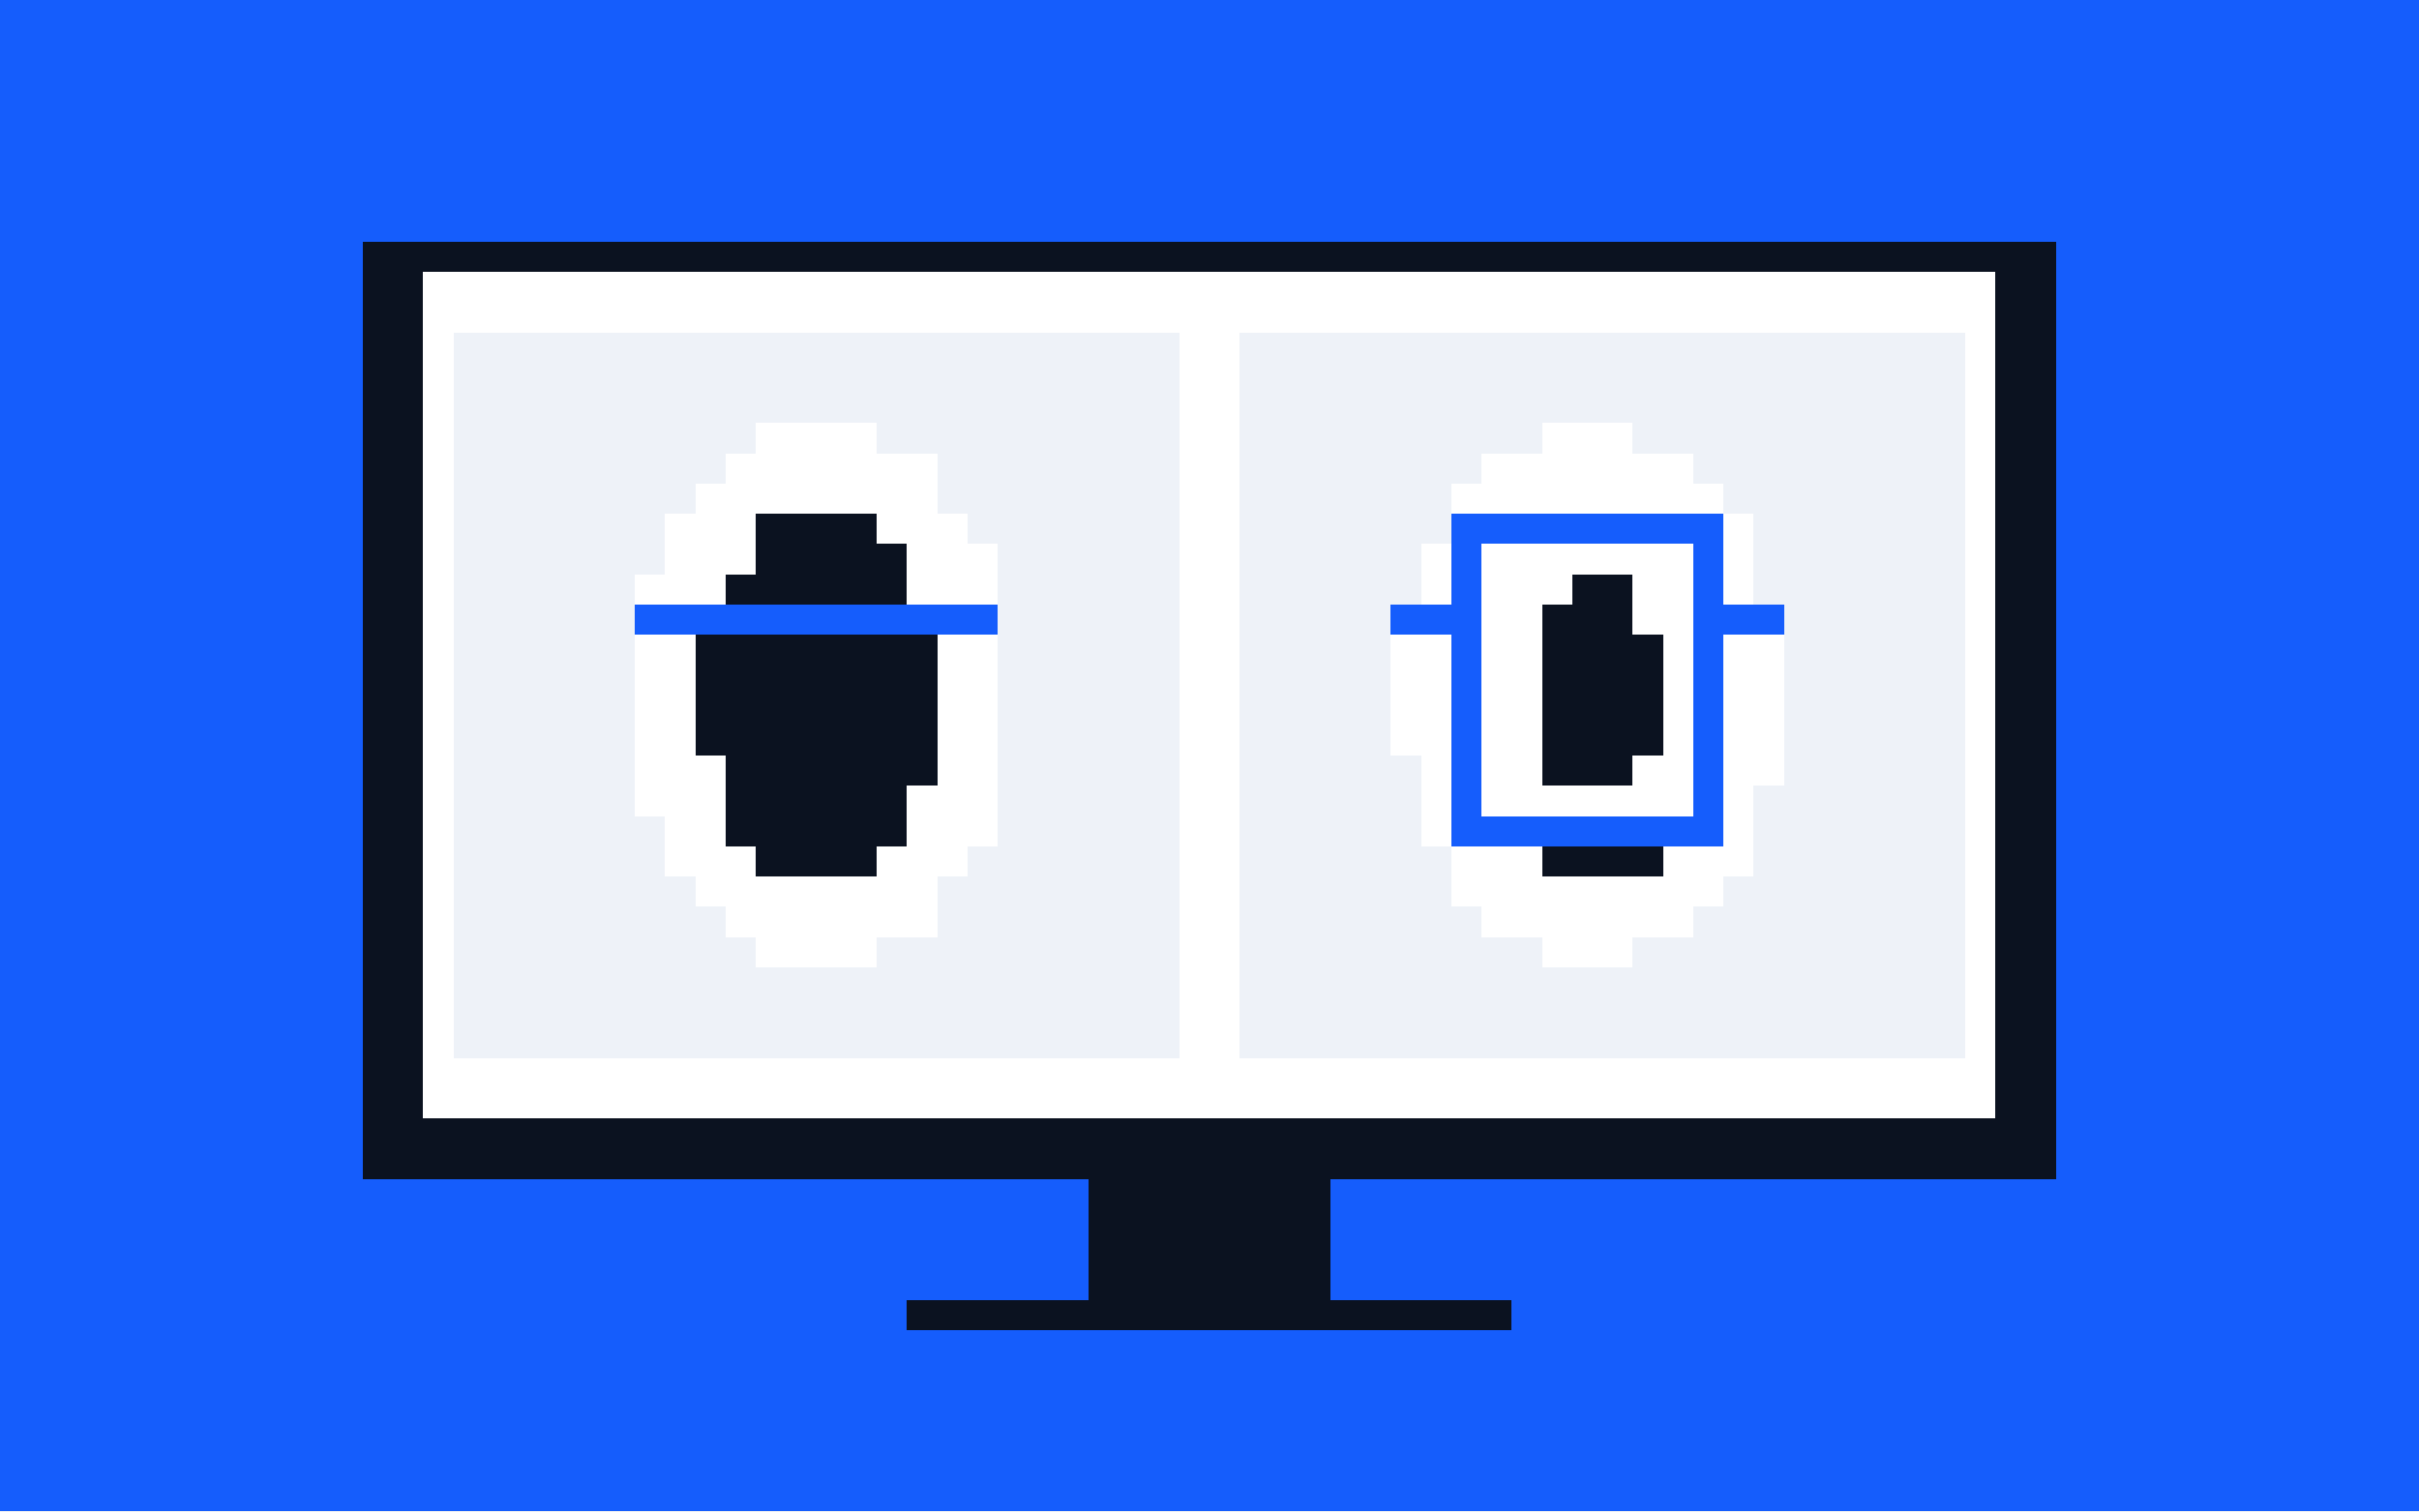
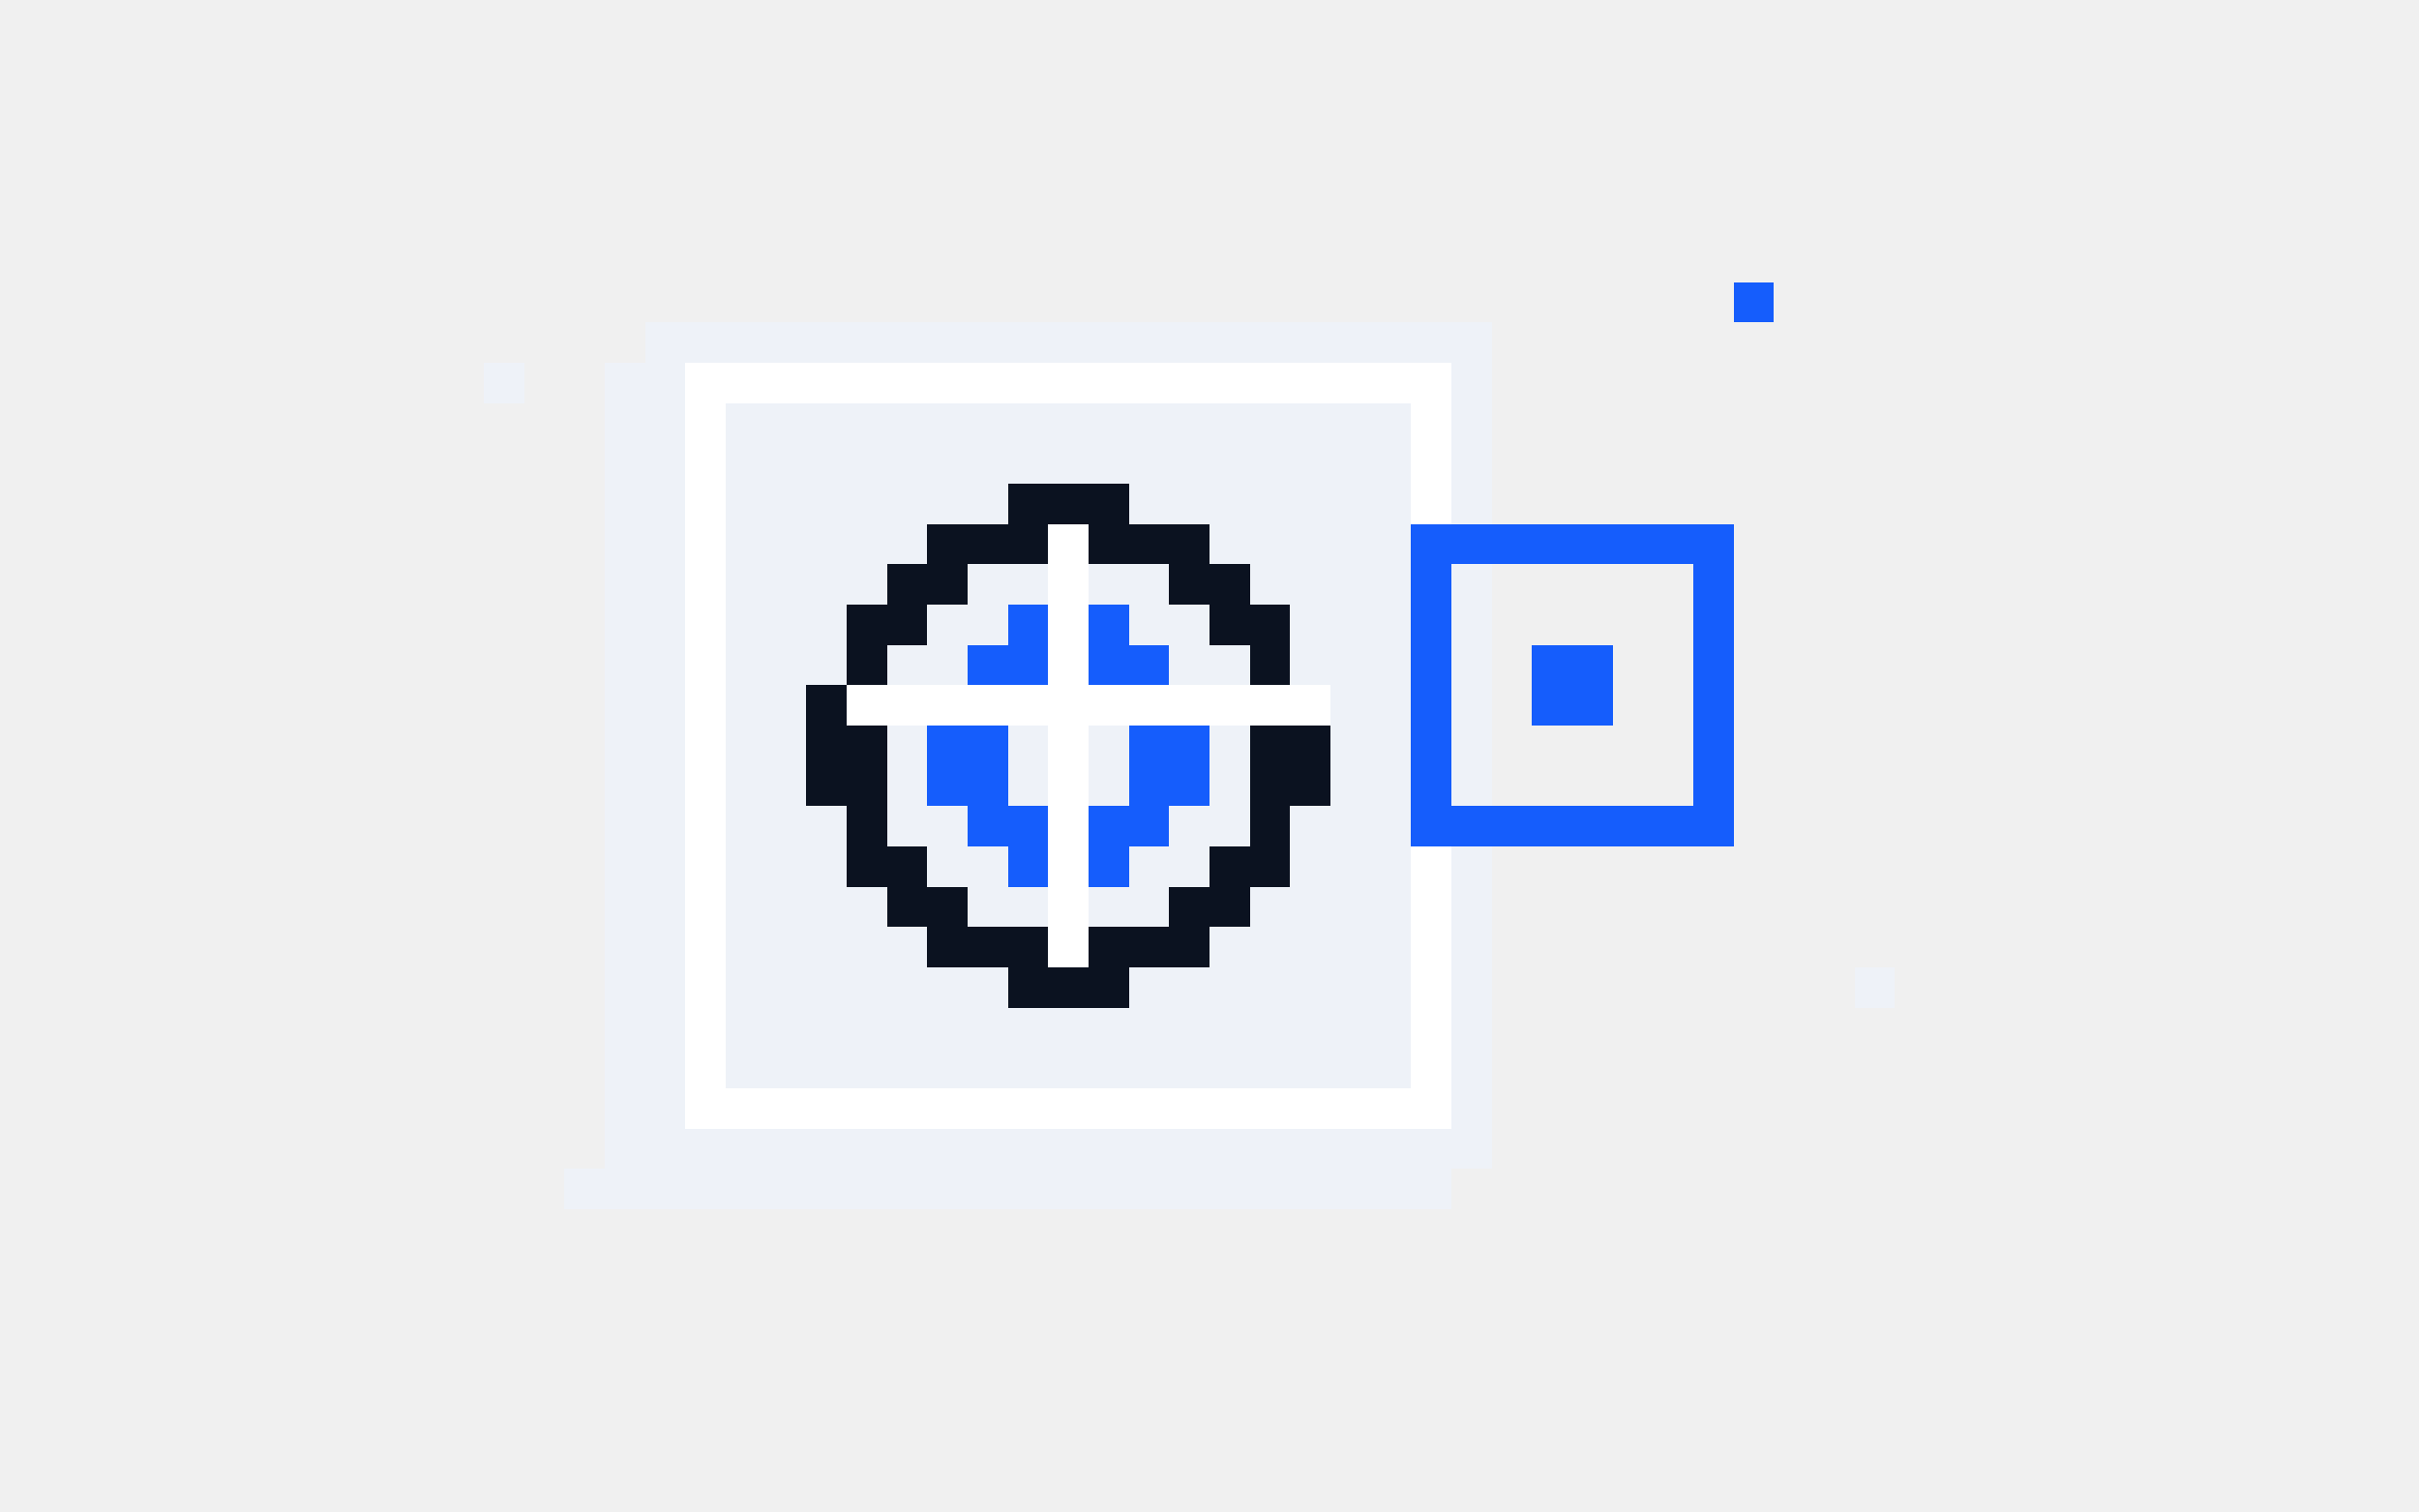
<svg xmlns="http://www.w3.org/2000/svg" viewBox="0 0 960 600" fill="none" shape-rendering="crispEdges">
-   <rect x="0" y="0" width="960" height="12" fill="#155DFC" />
-   <rect x="0" y="12" width="960" height="12" fill="#155DFC" />
-   <rect x="0" y="24" width="960" height="12" fill="#155DFC" />
-   <rect x="0" y="36" width="960" height="12" fill="#155DFC" />
-   <rect x="0" y="48" width="960" height="12" fill="#155DFC" />
-   <rect x="0" y="60" width="960" height="12" fill="#155DFC" />
-   <rect x="0" y="72" width="960" height="12" fill="#155DFC" />
-   <rect x="0" y="84" width="960" height="12" fill="#155DFC" />
-   <rect x="0" y="96" width="144" height="12" fill="#155DFC" />
-   <rect x="144" y="96" width="672" height="12" fill="#0B1220" />
-   <rect x="816" y="96" width="144" height="12" fill="#155DFC" />
-   <rect x="0" y="108" width="144" height="12" fill="#155DFC" />
-   <rect x="144" y="108" width="24" height="12" fill="#0B1220" />
-   <rect x="168" y="108" width="624" height="12" fill="#FFFFFF" />
-   <rect x="792" y="108" width="24" height="12" fill="#0B1220" />
-   <rect x="816" y="108" width="144" height="12" fill="#155DFC" />
-   <rect x="0" y="120" width="144" height="12" fill="#155DFC" />
-   <rect x="144" y="120" width="24" height="12" fill="#0B1220" />
-   <rect x="168" y="120" width="624" height="12" fill="#FFFFFF" />
-   <rect x="792" y="120" width="24" height="12" fill="#0B1220" />
-   <rect x="816" y="120" width="144" height="12" fill="#155DFC" />
-   <rect x="0" y="132" width="144" height="12" fill="#155DFC" />
-   <rect x="144" y="132" width="24" height="12" fill="#0B1220" />
-   <rect x="168" y="132" width="12" height="12" fill="#FFFFFF" />
-   <rect x="180" y="132" width="288" height="12" fill="#EEF2F8" />
-   <rect x="468" y="132" width="24" height="12" fill="#FFFFFF" />
-   <rect x="492" y="132" width="288" height="12" fill="#EEF2F8" />
-   <rect x="780" y="132" width="12" height="12" fill="#FFFFFF" />
-   <rect x="792" y="132" width="24" height="12" fill="#0B1220" />
-   <rect x="816" y="132" width="144" height="12" fill="#155DFC" />
-   <rect x="0" y="144" width="144" height="12" fill="#155DFC" />
-   <rect x="144" y="144" width="24" height="12" fill="#0B1220" />
-   <rect x="168" y="144" width="12" height="12" fill="#FFFFFF" />
-   <rect x="180" y="144" width="288" height="12" fill="#EEF2F8" />
-   <rect x="468" y="144" width="24" height="12" fill="#FFFFFF" />
-   <rect x="492" y="144" width="288" height="12" fill="#EEF2F8" />
-   <rect x="780" y="144" width="12" height="12" fill="#FFFFFF" />
-   <rect x="792" y="144" width="24" height="12" fill="#0B1220" />
-   <rect x="816" y="144" width="144" height="12" fill="#155DFC" />
-   <rect x="0" y="156" width="144" height="12" fill="#155DFC" />
-   <rect x="144" y="156" width="24" height="12" fill="#0B1220" />
-   <rect x="168" y="156" width="12" height="12" fill="#FFFFFF" />
-   <rect x="180" y="156" width="288" height="12" fill="#EEF2F8" />
-   <rect x="468" y="156" width="24" height="12" fill="#FFFFFF" />
-   <rect x="492" y="156" width="288" height="12" fill="#EEF2F8" />
-   <rect x="780" y="156" width="12" height="12" fill="#FFFFFF" />
-   <rect x="792" y="156" width="24" height="12" fill="#0B1220" />
-   <rect x="816" y="156" width="144" height="12" fill="#155DFC" />
-   <rect x="0" y="168" width="144" height="12" fill="#155DFC" />
-   <rect x="144" y="168" width="24" height="12" fill="#0B1220" />
-   <rect x="168" y="168" width="12" height="12" fill="#FFFFFF" />
-   <rect x="180" y="168" width="120" height="12" fill="#EEF2F8" />
-   <rect x="300" y="168" width="48" height="12" fill="#FFFFFF" />
-   <rect x="348" y="168" width="120" height="12" fill="#EEF2F8" />
-   <rect x="468" y="168" width="24" height="12" fill="#FFFFFF" />
-   <rect x="492" y="168" width="120" height="12" fill="#EEF2F8" />
-   <rect x="612" y="168" width="36" height="12" fill="#FFFFFF" />
-   <rect x="648" y="168" width="132" height="12" fill="#EEF2F8" />
-   <rect x="780" y="168" width="12" height="12" fill="#FFFFFF" />
-   <rect x="792" y="168" width="24" height="12" fill="#0B1220" />
-   <rect x="816" y="168" width="144" height="12" fill="#155DFC" />
-   <rect x="0" y="180" width="144" height="12" fill="#155DFC" />
-   <rect x="144" y="180" width="24" height="12" fill="#0B1220" />
-   <rect x="168" y="180" width="12" height="12" fill="#FFFFFF" />
-   <rect x="180" y="180" width="108" height="12" fill="#EEF2F8" />
-   <rect x="288" y="180" width="84" height="12" fill="#FFFFFF" />
-   <rect x="372" y="180" width="96" height="12" fill="#EEF2F8" />
-   <rect x="468" y="180" width="24" height="12" fill="#FFFFFF" />
-   <rect x="492" y="180" width="96" height="12" fill="#EEF2F8" />
-   <rect x="588" y="180" width="84" height="12" fill="#FFFFFF" />
-   <rect x="672" y="180" width="108" height="12" fill="#EEF2F8" />
-   <rect x="780" y="180" width="12" height="12" fill="#FFFFFF" />
-   <rect x="792" y="180" width="24" height="12" fill="#0B1220" />
-   <rect x="816" y="180" width="144" height="12" fill="#155DFC" />
-   <rect x="0" y="192" width="144" height="12" fill="#155DFC" />
-   <rect x="144" y="192" width="24" height="12" fill="#0B1220" />
-   <rect x="168" y="192" width="12" height="12" fill="#FFFFFF" />
-   <rect x="180" y="192" width="96" height="12" fill="#EEF2F8" />
-   <rect x="276" y="192" width="96" height="12" fill="#FFFFFF" />
-   <rect x="372" y="192" width="96" height="12" fill="#EEF2F8" />
-   <rect x="468" y="192" width="24" height="12" fill="#FFFFFF" />
-   <rect x="492" y="192" width="84" height="12" fill="#EEF2F8" />
-   <rect x="576" y="192" width="108" height="12" fill="#FFFFFF" />
-   <rect x="684" y="192" width="96" height="12" fill="#EEF2F8" />
-   <rect x="780" y="192" width="12" height="12" fill="#FFFFFF" />
-   <rect x="792" y="192" width="24" height="12" fill="#0B1220" />
-   <rect x="816" y="192" width="144" height="12" fill="#155DFC" />
-   <rect x="0" y="204" width="144" height="12" fill="#155DFC" />
-   <rect x="144" y="204" width="24" height="12" fill="#0B1220" />
-   <rect x="168" y="204" width="12" height="12" fill="#FFFFFF" />
-   <rect x="180" y="204" width="84" height="12" fill="#EEF2F8" />
-   <rect x="264" y="204" width="36" height="12" fill="#FFFFFF" />
-   <rect x="300" y="204" width="48" height="12" fill="#0B1220" />
-   <rect x="348" y="204" width="36" height="12" fill="#FFFFFF" />
-   <rect x="384" y="204" width="84" height="12" fill="#EEF2F8" />
-   <rect x="468" y="204" width="24" height="12" fill="#FFFFFF" />
-   <rect x="492" y="204" width="84" height="12" fill="#EEF2F8" />
-   <rect x="576" y="204" width="108" height="12" fill="#155DFC" />
-   <rect x="684" y="204" width="12" height="12" fill="#FFFFFF" />
-   <rect x="696" y="204" width="84" height="12" fill="#EEF2F8" />
-   <rect x="780" y="204" width="12" height="12" fill="#FFFFFF" />
-   <rect x="792" y="204" width="24" height="12" fill="#0B1220" />
-   <rect x="816" y="204" width="144" height="12" fill="#155DFC" />
-   <rect x="0" y="216" width="144" height="12" fill="#155DFC" />
-   <rect x="144" y="216" width="24" height="12" fill="#0B1220" />
-   <rect x="168" y="216" width="12" height="12" fill="#FFFFFF" />
-   <rect x="180" y="216" width="84" height="12" fill="#EEF2F8" />
-   <rect x="264" y="216" width="36" height="12" fill="#FFFFFF" />
-   <rect x="300" y="216" width="60" height="12" fill="#0B1220" />
-   <rect x="360" y="216" width="36" height="12" fill="#FFFFFF" />
-   <rect x="396" y="216" width="72" height="12" fill="#EEF2F8" />
-   <rect x="468" y="216" width="24" height="12" fill="#FFFFFF" />
-   <rect x="492" y="216" width="72" height="12" fill="#EEF2F8" />
-   <rect x="564" y="216" width="12" height="12" fill="#FFFFFF" />
-   <rect x="576" y="216" width="12" height="12" fill="#155DFC" />
-   <rect x="588" y="216" width="84" height="12" fill="#FFFFFF" />
-   <rect x="672" y="216" width="12" height="12" fill="#155DFC" />
-   <rect x="684" y="216" width="12" height="12" fill="#FFFFFF" />
-   <rect x="696" y="216" width="84" height="12" fill="#EEF2F8" />
-   <rect x="780" y="216" width="12" height="12" fill="#FFFFFF" />
-   <rect x="792" y="216" width="24" height="12" fill="#0B1220" />
-   <rect x="816" y="216" width="144" height="12" fill="#155DFC" />
-   <rect x="0" y="228" width="144" height="12" fill="#155DFC" />
-   <rect x="144" y="228" width="24" height="12" fill="#0B1220" />
-   <rect x="168" y="228" width="12" height="12" fill="#FFFFFF" />
-   <rect x="180" y="228" width="72" height="12" fill="#EEF2F8" />
-   <rect x="252" y="228" width="36" height="12" fill="#FFFFFF" />
-   <rect x="288" y="228" width="72" height="12" fill="#0B1220" />
-   <rect x="360" y="228" width="36" height="12" fill="#FFFFFF" />
-   <rect x="396" y="228" width="72" height="12" fill="#EEF2F8" />
-   <rect x="468" y="228" width="24" height="12" fill="#FFFFFF" />
-   <rect x="492" y="228" width="72" height="12" fill="#EEF2F8" />
-   <rect x="564" y="228" width="12" height="12" fill="#FFFFFF" />
-   <rect x="576" y="228" width="12" height="12" fill="#155DFC" />
-   <rect x="588" y="228" width="36" height="12" fill="#FFFFFF" />
-   <rect x="624" y="228" width="24" height="12" fill="#0B1220" />
-   <rect x="648" y="228" width="24" height="12" fill="#FFFFFF" />
-   <rect x="672" y="228" width="12" height="12" fill="#155DFC" />
-   <rect x="684" y="228" width="12" height="12" fill="#FFFFFF" />
-   <rect x="696" y="228" width="84" height="12" fill="#EEF2F8" />
-   <rect x="780" y="228" width="12" height="12" fill="#FFFFFF" />
-   <rect x="792" y="228" width="24" height="12" fill="#0B1220" />
-   <rect x="816" y="228" width="144" height="12" fill="#155DFC" />
-   <rect x="0" y="240" width="144" height="12" fill="#155DFC" />
-   <rect x="144" y="240" width="24" height="12" fill="#0B1220" />
-   <rect x="168" y="240" width="12" height="12" fill="#FFFFFF" />
-   <rect x="180" y="240" width="72" height="12" fill="#EEF2F8" />
-   <rect x="252" y="240" width="144" height="12" fill="#155DFC" />
-   <rect x="396" y="240" width="72" height="12" fill="#EEF2F8" />
-   <rect x="468" y="240" width="24" height="12" fill="#FFFFFF" />
-   <rect x="492" y="240" width="60" height="12" fill="#EEF2F8" />
-   <rect x="552" y="240" width="36" height="12" fill="#155DFC" />
-   <rect x="588" y="240" width="24" height="12" fill="#FFFFFF" />
-   <rect x="612" y="240" width="36" height="12" fill="#0B1220" />
-   <rect x="648" y="240" width="24" height="12" fill="#FFFFFF" />
-   <rect x="672" y="240" width="36" height="12" fill="#155DFC" />
-   <rect x="708" y="240" width="72" height="12" fill="#EEF2F8" />
-   <rect x="780" y="240" width="12" height="12" fill="#FFFFFF" />
-   <rect x="792" y="240" width="24" height="12" fill="#0B1220" />
-   <rect x="816" y="240" width="144" height="12" fill="#155DFC" />
-   <rect x="0" y="252" width="144" height="12" fill="#155DFC" />
-   <rect x="144" y="252" width="24" height="12" fill="#0B1220" />
-   <rect x="168" y="252" width="12" height="12" fill="#FFFFFF" />
-   <rect x="180" y="252" width="72" height="12" fill="#EEF2F8" />
-   <rect x="252" y="252" width="24" height="12" fill="#FFFFFF" />
-   <rect x="276" y="252" width="96" height="12" fill="#0B1220" />
-   <rect x="372" y="252" width="24" height="12" fill="#FFFFFF" />
-   <rect x="396" y="252" width="72" height="12" fill="#EEF2F8" />
-   <rect x="468" y="252" width="24" height="12" fill="#FFFFFF" />
-   <rect x="492" y="252" width="60" height="12" fill="#EEF2F8" />
-   <rect x="552" y="252" width="24" height="12" fill="#FFFFFF" />
-   <rect x="576" y="252" width="12" height="12" fill="#155DFC" />
-   <rect x="588" y="252" width="24" height="12" fill="#FFFFFF" />
-   <rect x="612" y="252" width="48" height="12" fill="#0B1220" />
-   <rect x="660" y="252" width="12" height="12" fill="#FFFFFF" />
-   <rect x="672" y="252" width="12" height="12" fill="#155DFC" />
-   <rect x="684" y="252" width="24" height="12" fill="#FFFFFF" />
-   <rect x="708" y="252" width="72" height="12" fill="#EEF2F8" />
-   <rect x="780" y="252" width="12" height="12" fill="#FFFFFF" />
-   <rect x="792" y="252" width="24" height="12" fill="#0B1220" />
-   <rect x="816" y="252" width="144" height="12" fill="#155DFC" />
-   <rect x="0" y="264" width="144" height="12" fill="#155DFC" />
-   <rect x="144" y="264" width="24" height="12" fill="#0B1220" />
-   <rect x="168" y="264" width="12" height="12" fill="#FFFFFF" />
-   <rect x="180" y="264" width="72" height="12" fill="#EEF2F8" />
-   <rect x="252" y="264" width="24" height="12" fill="#FFFFFF" />
-   <rect x="276" y="264" width="96" height="12" fill="#0B1220" />
-   <rect x="372" y="264" width="24" height="12" fill="#FFFFFF" />
-   <rect x="396" y="264" width="72" height="12" fill="#EEF2F8" />
-   <rect x="468" y="264" width="24" height="12" fill="#FFFFFF" />
-   <rect x="492" y="264" width="60" height="12" fill="#EEF2F8" />
-   <rect x="552" y="264" width="24" height="12" fill="#FFFFFF" />
-   <rect x="576" y="264" width="12" height="12" fill="#155DFC" />
-   <rect x="588" y="264" width="24" height="12" fill="#FFFFFF" />
-   <rect x="612" y="264" width="48" height="12" fill="#0B1220" />
-   <rect x="660" y="264" width="12" height="12" fill="#FFFFFF" />
-   <rect x="672" y="264" width="12" height="12" fill="#155DFC" />
-   <rect x="684" y="264" width="24" height="12" fill="#FFFFFF" />
-   <rect x="708" y="264" width="72" height="12" fill="#EEF2F8" />
-   <rect x="780" y="264" width="12" height="12" fill="#FFFFFF" />
-   <rect x="792" y="264" width="24" height="12" fill="#0B1220" />
-   <rect x="816" y="264" width="144" height="12" fill="#155DFC" />
-   <rect x="0" y="276" width="144" height="12" fill="#155DFC" />
-   <rect x="144" y="276" width="24" height="12" fill="#0B1220" />
-   <rect x="168" y="276" width="12" height="12" fill="#FFFFFF" />
-   <rect x="180" y="276" width="72" height="12" fill="#EEF2F8" />
-   <rect x="252" y="276" width="24" height="12" fill="#FFFFFF" />
-   <rect x="276" y="276" width="96" height="12" fill="#0B1220" />
-   <rect x="372" y="276" width="24" height="12" fill="#FFFFFF" />
-   <rect x="396" y="276" width="72" height="12" fill="#EEF2F8" />
-   <rect x="468" y="276" width="24" height="12" fill="#FFFFFF" />
-   <rect x="492" y="276" width="60" height="12" fill="#EEF2F8" />
-   <rect x="552" y="276" width="24" height="12" fill="#FFFFFF" />
-   <rect x="576" y="276" width="12" height="12" fill="#155DFC" />
-   <rect x="588" y="276" width="24" height="12" fill="#FFFFFF" />
-   <rect x="612" y="276" width="48" height="12" fill="#0B1220" />
-   <rect x="660" y="276" width="12" height="12" fill="#FFFFFF" />
-   <rect x="672" y="276" width="12" height="12" fill="#155DFC" />
-   <rect x="684" y="276" width="24" height="12" fill="#FFFFFF" />
-   <rect x="708" y="276" width="72" height="12" fill="#EEF2F8" />
-   <rect x="780" y="276" width="12" height="12" fill="#FFFFFF" />
-   <rect x="792" y="276" width="24" height="12" fill="#0B1220" />
-   <rect x="816" y="276" width="144" height="12" fill="#155DFC" />
-   <rect x="0" y="288" width="144" height="12" fill="#155DFC" />
-   <rect x="144" y="288" width="24" height="12" fill="#0B1220" />
-   <rect x="168" y="288" width="12" height="12" fill="#FFFFFF" />
-   <rect x="180" y="288" width="72" height="12" fill="#EEF2F8" />
-   <rect x="252" y="288" width="24" height="12" fill="#FFFFFF" />
-   <rect x="276" y="288" width="96" height="12" fill="#0B1220" />
-   <rect x="372" y="288" width="24" height="12" fill="#FFFFFF" />
-   <rect x="396" y="288" width="72" height="12" fill="#EEF2F8" />
-   <rect x="468" y="288" width="24" height="12" fill="#FFFFFF" />
-   <rect x="492" y="288" width="60" height="12" fill="#EEF2F8" />
-   <rect x="552" y="288" width="24" height="12" fill="#FFFFFF" />
-   <rect x="576" y="288" width="12" height="12" fill="#155DFC" />
-   <rect x="588" y="288" width="24" height="12" fill="#FFFFFF" />
-   <rect x="612" y="288" width="48" height="12" fill="#0B1220" />
-   <rect x="660" y="288" width="12" height="12" fill="#FFFFFF" />
-   <rect x="672" y="288" width="12" height="12" fill="#155DFC" />
-   <rect x="684" y="288" width="24" height="12" fill="#FFFFFF" />
-   <rect x="708" y="288" width="72" height="12" fill="#EEF2F8" />
-   <rect x="780" y="288" width="12" height="12" fill="#FFFFFF" />
-   <rect x="792" y="288" width="24" height="12" fill="#0B1220" />
-   <rect x="816" y="288" width="144" height="12" fill="#155DFC" />
-   <rect x="0" y="300" width="144" height="12" fill="#155DFC" />
-   <rect x="144" y="300" width="24" height="12" fill="#0B1220" />
-   <rect x="168" y="300" width="12" height="12" fill="#FFFFFF" />
-   <rect x="180" y="300" width="72" height="12" fill="#EEF2F8" />
-   <rect x="252" y="300" width="36" height="12" fill="#FFFFFF" />
-   <rect x="288" y="300" width="84" height="12" fill="#0B1220" />
-   <rect x="372" y="300" width="24" height="12" fill="#FFFFFF" />
-   <rect x="396" y="300" width="72" height="12" fill="#EEF2F8" />
-   <rect x="468" y="300" width="24" height="12" fill="#FFFFFF" />
-   <rect x="492" y="300" width="72" height="12" fill="#EEF2F8" />
-   <rect x="564" y="300" width="12" height="12" fill="#FFFFFF" />
-   <rect x="576" y="300" width="12" height="12" fill="#155DFC" />
-   <rect x="588" y="300" width="24" height="12" fill="#FFFFFF" />
-   <rect x="612" y="300" width="36" height="12" fill="#0B1220" />
-   <rect x="648" y="300" width="24" height="12" fill="#FFFFFF" />
-   <rect x="672" y="300" width="12" height="12" fill="#155DFC" />
-   <rect x="684" y="300" width="24" height="12" fill="#FFFFFF" />
-   <rect x="708" y="300" width="72" height="12" fill="#EEF2F8" />
-   <rect x="780" y="300" width="12" height="12" fill="#FFFFFF" />
-   <rect x="792" y="300" width="24" height="12" fill="#0B1220" />
-   <rect x="816" y="300" width="144" height="12" fill="#155DFC" />
-   <rect x="0" y="312" width="144" height="12" fill="#155DFC" />
-   <rect x="144" y="312" width="24" height="12" fill="#0B1220" />
-   <rect x="168" y="312" width="12" height="12" fill="#FFFFFF" />
-   <rect x="180" y="312" width="72" height="12" fill="#EEF2F8" />
-   <rect x="252" y="312" width="36" height="12" fill="#FFFFFF" />
-   <rect x="288" y="312" width="72" height="12" fill="#0B1220" />
-   <rect x="360" y="312" width="36" height="12" fill="#FFFFFF" />
-   <rect x="396" y="312" width="72" height="12" fill="#EEF2F8" />
-   <rect x="468" y="312" width="24" height="12" fill="#FFFFFF" />
-   <rect x="492" y="312" width="72" height="12" fill="#EEF2F8" />
-   <rect x="564" y="312" width="12" height="12" fill="#FFFFFF" />
-   <rect x="576" y="312" width="12" height="12" fill="#155DFC" />
-   <rect x="588" y="312" width="84" height="12" fill="#FFFFFF" />
-   <rect x="672" y="312" width="12" height="12" fill="#155DFC" />
-   <rect x="684" y="312" width="12" height="12" fill="#FFFFFF" />
-   <rect x="696" y="312" width="84" height="12" fill="#EEF2F8" />
-   <rect x="780" y="312" width="12" height="12" fill="#FFFFFF" />
-   <rect x="792" y="312" width="24" height="12" fill="#0B1220" />
-   <rect x="816" y="312" width="144" height="12" fill="#155DFC" />
-   <rect x="0" y="324" width="144" height="12" fill="#155DFC" />
-   <rect x="144" y="324" width="24" height="12" fill="#0B1220" />
-   <rect x="168" y="324" width="12" height="12" fill="#FFFFFF" />
-   <rect x="180" y="324" width="84" height="12" fill="#EEF2F8" />
-   <rect x="264" y="324" width="24" height="12" fill="#FFFFFF" />
-   <rect x="288" y="324" width="72" height="12" fill="#0B1220" />
-   <rect x="360" y="324" width="36" height="12" fill="#FFFFFF" />
-   <rect x="396" y="324" width="72" height="12" fill="#EEF2F8" />
-   <rect x="468" y="324" width="24" height="12" fill="#FFFFFF" />
-   <rect x="492" y="324" width="72" height="12" fill="#EEF2F8" />
-   <rect x="564" y="324" width="12" height="12" fill="#FFFFFF" />
-   <rect x="576" y="324" width="108" height="12" fill="#155DFC" />
-   <rect x="684" y="324" width="12" height="12" fill="#FFFFFF" />
-   <rect x="696" y="324" width="84" height="12" fill="#EEF2F8" />
-   <rect x="780" y="324" width="12" height="12" fill="#FFFFFF" />
-   <rect x="792" y="324" width="24" height="12" fill="#0B1220" />
-   <rect x="816" y="324" width="144" height="12" fill="#155DFC" />
-   <rect x="0" y="336" width="144" height="12" fill="#155DFC" />
-   <rect x="144" y="336" width="24" height="12" fill="#0B1220" />
-   <rect x="168" y="336" width="12" height="12" fill="#FFFFFF" />
-   <rect x="180" y="336" width="84" height="12" fill="#EEF2F8" />
-   <rect x="264" y="336" width="36" height="12" fill="#FFFFFF" />
-   <rect x="300" y="336" width="48" height="12" fill="#0B1220" />
-   <rect x="348" y="336" width="36" height="12" fill="#FFFFFF" />
-   <rect x="384" y="336" width="84" height="12" fill="#EEF2F8" />
-   <rect x="468" y="336" width="24" height="12" fill="#FFFFFF" />
-   <rect x="492" y="336" width="84" height="12" fill="#EEF2F8" />
-   <rect x="576" y="336" width="36" height="12" fill="#FFFFFF" />
-   <rect x="612" y="336" width="48" height="12" fill="#0B1220" />
-   <rect x="660" y="336" width="36" height="12" fill="#FFFFFF" />
-   <rect x="696" y="336" width="84" height="12" fill="#EEF2F8" />
-   <rect x="780" y="336" width="12" height="12" fill="#FFFFFF" />
-   <rect x="792" y="336" width="24" height="12" fill="#0B1220" />
-   <rect x="816" y="336" width="144" height="12" fill="#155DFC" />
-   <rect x="0" y="348" width="144" height="12" fill="#155DFC" />
-   <rect x="144" y="348" width="24" height="12" fill="#0B1220" />
-   <rect x="168" y="348" width="12" height="12" fill="#FFFFFF" />
-   <rect x="180" y="348" width="96" height="12" fill="#EEF2F8" />
-   <rect x="276" y="348" width="96" height="12" fill="#FFFFFF" />
-   <rect x="372" y="348" width="96" height="12" fill="#EEF2F8" />
-   <rect x="468" y="348" width="24" height="12" fill="#FFFFFF" />
-   <rect x="492" y="348" width="84" height="12" fill="#EEF2F8" />
-   <rect x="576" y="348" width="108" height="12" fill="#FFFFFF" />
-   <rect x="684" y="348" width="96" height="12" fill="#EEF2F8" />
-   <rect x="780" y="348" width="12" height="12" fill="#FFFFFF" />
-   <rect x="792" y="348" width="24" height="12" fill="#0B1220" />
-   <rect x="816" y="348" width="144" height="12" fill="#155DFC" />
-   <rect x="0" y="360" width="144" height="12" fill="#155DFC" />
-   <rect x="144" y="360" width="24" height="12" fill="#0B1220" />
-   <rect x="168" y="360" width="12" height="12" fill="#FFFFFF" />
-   <rect x="180" y="360" width="108" height="12" fill="#EEF2F8" />
-   <rect x="288" y="360" width="84" height="12" fill="#FFFFFF" />
-   <rect x="372" y="360" width="96" height="12" fill="#EEF2F8" />
-   <rect x="468" y="360" width="24" height="12" fill="#FFFFFF" />
-   <rect x="492" y="360" width="96" height="12" fill="#EEF2F8" />
-   <rect x="588" y="360" width="84" height="12" fill="#FFFFFF" />
-   <rect x="672" y="360" width="108" height="12" fill="#EEF2F8" />
-   <rect x="780" y="360" width="12" height="12" fill="#FFFFFF" />
-   <rect x="792" y="360" width="24" height="12" fill="#0B1220" />
-   <rect x="816" y="360" width="144" height="12" fill="#155DFC" />
-   <rect x="0" y="372" width="144" height="12" fill="#155DFC" />
-   <rect x="144" y="372" width="24" height="12" fill="#0B1220" />
-   <rect x="168" y="372" width="12" height="12" fill="#FFFFFF" />
-   <rect x="180" y="372" width="120" height="12" fill="#EEF2F8" />
-   <rect x="300" y="372" width="48" height="12" fill="#FFFFFF" />
-   <rect x="348" y="372" width="120" height="12" fill="#EEF2F8" />
-   <rect x="468" y="372" width="24" height="12" fill="#FFFFFF" />
-   <rect x="492" y="372" width="120" height="12" fill="#EEF2F8" />
-   <rect x="612" y="372" width="36" height="12" fill="#FFFFFF" />
-   <rect x="648" y="372" width="132" height="12" fill="#EEF2F8" />
-   <rect x="780" y="372" width="12" height="12" fill="#FFFFFF" />
-   <rect x="792" y="372" width="24" height="12" fill="#0B1220" />
-   <rect x="816" y="372" width="144" height="12" fill="#155DFC" />
-   <rect x="0" y="384" width="144" height="12" fill="#155DFC" />
-   <rect x="144" y="384" width="24" height="12" fill="#0B1220" />
-   <rect x="168" y="384" width="12" height="12" fill="#FFFFFF" />
-   <rect x="180" y="384" width="288" height="12" fill="#EEF2F8" />
-   <rect x="468" y="384" width="24" height="12" fill="#FFFFFF" />
-   <rect x="492" y="384" width="288" height="12" fill="#EEF2F8" />
-   <rect x="780" y="384" width="12" height="12" fill="#FFFFFF" />
-   <rect x="792" y="384" width="24" height="12" fill="#0B1220" />
-   <rect x="816" y="384" width="144" height="12" fill="#155DFC" />
-   <rect x="0" y="396" width="144" height="12" fill="#155DFC" />
-   <rect x="144" y="396" width="24" height="12" fill="#0B1220" />
-   <rect x="168" y="396" width="12" height="12" fill="#FFFFFF" />
-   <rect x="180" y="396" width="288" height="12" fill="#EEF2F8" />
-   <rect x="468" y="396" width="24" height="12" fill="#FFFFFF" />
-   <rect x="492" y="396" width="288" height="12" fill="#EEF2F8" />
-   <rect x="780" y="396" width="12" height="12" fill="#FFFFFF" />
-   <rect x="792" y="396" width="24" height="12" fill="#0B1220" />
-   <rect x="816" y="396" width="144" height="12" fill="#155DFC" />
-   <rect x="0" y="408" width="144" height="12" fill="#155DFC" />
-   <rect x="144" y="408" width="24" height="12" fill="#0B1220" />
-   <rect x="168" y="408" width="12" height="12" fill="#FFFFFF" />
-   <rect x="180" y="408" width="288" height="12" fill="#EEF2F8" />
-   <rect x="468" y="408" width="24" height="12" fill="#FFFFFF" />
-   <rect x="492" y="408" width="288" height="12" fill="#EEF2F8" />
-   <rect x="780" y="408" width="12" height="12" fill="#FFFFFF" />
-   <rect x="792" y="408" width="24" height="12" fill="#0B1220" />
-   <rect x="816" y="408" width="144" height="12" fill="#155DFC" />
-   <rect x="0" y="420" width="144" height="12" fill="#155DFC" />
-   <rect x="144" y="420" width="24" height="12" fill="#0B1220" />
-   <rect x="168" y="420" width="624" height="12" fill="#FFFFFF" />
-   <rect x="792" y="420" width="24" height="12" fill="#0B1220" />
-   <rect x="816" y="420" width="144" height="12" fill="#155DFC" />
-   <rect x="0" y="432" width="144" height="12" fill="#155DFC" />
-   <rect x="144" y="432" width="24" height="12" fill="#0B1220" />
-   <rect x="168" y="432" width="624" height="12" fill="#FFFFFF" />
-   <rect x="792" y="432" width="24" height="12" fill="#0B1220" />
-   <rect x="816" y="432" width="144" height="12" fill="#155DFC" />
-   <rect x="0" y="444" width="144" height="12" fill="#155DFC" />
-   <rect x="144" y="444" width="672" height="12" fill="#0B1220" />
-   <rect x="816" y="444" width="144" height="12" fill="#155DFC" />
-   <rect x="0" y="456" width="144" height="12" fill="#155DFC" />
-   <rect x="144" y="456" width="672" height="12" fill="#0B1220" />
-   <rect x="816" y="456" width="144" height="12" fill="#155DFC" />
-   <rect x="0" y="468" width="432" height="12" fill="#155DFC" />
-   <rect x="432" y="468" width="96" height="12" fill="#0B1220" />
-   <rect x="528" y="468" width="432" height="12" fill="#155DFC" />
-   <rect x="0" y="480" width="432" height="12" fill="#155DFC" />
-   <rect x="432" y="480" width="96" height="12" fill="#0B1220" />
-   <rect x="528" y="480" width="432" height="12" fill="#155DFC" />
-   <rect x="0" y="492" width="432" height="12" fill="#155DFC" />
-   <rect x="432" y="492" width="96" height="12" fill="#0B1220" />
-   <rect x="528" y="492" width="432" height="12" fill="#155DFC" />
-   <rect x="0" y="504" width="432" height="12" fill="#155DFC" />
-   <rect x="432" y="504" width="96" height="12" fill="#0B1220" />
-   <rect x="528" y="504" width="432" height="12" fill="#155DFC" />
-   <rect x="0" y="516" width="360" height="12" fill="#155DFC" />
-   <rect x="360" y="516" width="240" height="12" fill="#0B1220" />
-   <rect x="600" y="516" width="360" height="12" fill="#155DFC" />
-   <rect x="0" y="528" width="960" height="12" fill="#155DFC" />
-   <rect x="0" y="540" width="960" height="12" fill="#155DFC" />
-   <rect x="0" y="552" width="960" height="12" fill="#155DFC" />
-   <rect x="0" y="564" width="960" height="12" fill="#155DFC" />
-   <rect x="0" y="576" width="960" height="12" fill="#155DFC" />
-   <rect x="0" y="588" width="960" height="12" fill="#155DFC" />
+   <rect x="192" y="144" width="16" height="16" fill="#EEF2F8" />
+   <rect x="736" y="384" width="16" height="16" fill="#EEF2F8" />
+   <rect x="688" y="112" width="16" height="16" fill="#155DFC" />
+   <rect x="224" y="464" width="16" height="16" fill="#EEF2F8" />
+   <rect x="240" y="144" width="336" height="336" fill="#EEF2F8" />
+   <rect x="256" y="128" width="336" height="336" fill="#FFFFFF" />
+   <rect x="256" y="128" width="336" height="16" fill="#EEF2F8" />
+   <rect x="256" y="448" width="336" height="16" fill="#EEF2F8" />
+   <rect x="256" y="128" width="16" height="336" fill="#EEF2F8" />
+   <rect x="576" y="128" width="16" height="336" fill="#EEF2F8" />
+   <rect x="288" y="160" width="272" height="272" fill="#EEF2F8" />
+   <rect x="400" y="192" width="16" height="16" fill="#0B1220" />
+   <rect x="416" y="192" width="16" height="16" fill="#0B1220" />
+   <rect x="432" y="192" width="16" height="16" fill="#0B1220" />
+   <rect x="368" y="208" width="16" height="16" fill="#0B1220" />
+   <rect x="384" y="208" width="16" height="16" fill="#0B1220" />
+   <rect x="400" y="208" width="16" height="16" fill="#0B1220" />
+   <rect x="416" y="208" width="16" height="16" fill="#0B1220" />
+   <rect x="432" y="208" width="16" height="16" fill="#0B1220" />
+   <rect x="448" y="208" width="16" height="16" fill="#0B1220" />
+   <rect x="464" y="208" width="16" height="16" fill="#0B1220" />
+   <rect x="352" y="224" width="16" height="16" fill="#0B1220" />
+   <rect x="368" y="224" width="16" height="16" fill="#0B1220" />
+   <rect x="464" y="224" width="16" height="16" fill="#0B1220" />
+   <rect x="480" y="224" width="16" height="16" fill="#0B1220" />
+   <rect x="336" y="240" width="16" height="16" fill="#0B1220" />
+   <rect x="352" y="240" width="16" height="16" fill="#0B1220" />
+   <rect x="480" y="240" width="16" height="16" fill="#0B1220" />
+   <rect x="496" y="240" width="16" height="16" fill="#0B1220" />
+   <rect x="336" y="256" width="16" height="16" fill="#0B1220" />
+   <rect x="496" y="256" width="16" height="16" fill="#0B1220" />
+   <rect x="320" y="272" width="16" height="16" fill="#0B1220" />
+   <rect x="336" y="272" width="16" height="16" fill="#0B1220" />
+   <rect x="496" y="272" width="16" height="16" fill="#0B1220" />
+   <rect x="512" y="272" width="16" height="16" fill="#0B1220" />
+   <rect x="320" y="288" width="16" height="16" fill="#0B1220" />
+   <rect x="336" y="288" width="16" height="16" fill="#0B1220" />
+   <rect x="496" y="288" width="16" height="16" fill="#0B1220" />
+   <rect x="512" y="288" width="16" height="16" fill="#0B1220" />
+   <rect x="320" y="304" width="16" height="16" fill="#0B1220" />
+   <rect x="336" y="304" width="16" height="16" fill="#0B1220" />
+   <rect x="496" y="304" width="16" height="16" fill="#0B1220" />
+   <rect x="512" y="304" width="16" height="16" fill="#0B1220" />
+   <rect x="336" y="320" width="16" height="16" fill="#0B1220" />
+   <rect x="496" y="320" width="16" height="16" fill="#0B1220" />
+   <rect x="336" y="336" width="16" height="16" fill="#0B1220" />
+   <rect x="352" y="336" width="16" height="16" fill="#0B1220" />
+   <rect x="480" y="336" width="16" height="16" fill="#0B1220" />
+   <rect x="496" y="336" width="16" height="16" fill="#0B1220" />
+   <rect x="352" y="352" width="16" height="16" fill="#0B1220" />
+   <rect x="368" y="352" width="16" height="16" fill="#0B1220" />
+   <rect x="464" y="352" width="16" height="16" fill="#0B1220" />
+   <rect x="480" y="352" width="16" height="16" fill="#0B1220" />
+   <rect x="368" y="368" width="16" height="16" fill="#0B1220" />
+   <rect x="384" y="368" width="16" height="16" fill="#0B1220" />
+   <rect x="400" y="368" width="16" height="16" fill="#0B1220" />
+   <rect x="416" y="368" width="16" height="16" fill="#0B1220" />
+   <rect x="432" y="368" width="16" height="16" fill="#0B1220" />
+   <rect x="448" y="368" width="16" height="16" fill="#0B1220" />
+   <rect x="464" y="368" width="16" height="16" fill="#0B1220" />
+   <rect x="400" y="384" width="16" height="16" fill="#0B1220" />
+   <rect x="416" y="384" width="16" height="16" fill="#0B1220" />
+   <rect x="432" y="384" width="16" height="16" fill="#0B1220" />
+   <rect x="400" y="240" width="16" height="16" fill="#155DFC" />
+   <rect x="416" y="240" width="16" height="16" fill="#155DFC" />
+   <rect x="432" y="240" width="16" height="16" fill="#155DFC" />
+   <rect x="384" y="256" width="16" height="16" fill="#155DFC" />
+   <rect x="400" y="256" width="16" height="16" fill="#155DFC" />
+   <rect x="416" y="256" width="16" height="16" fill="#155DFC" />
+   <rect x="432" y="256" width="16" height="16" fill="#155DFC" />
+   <rect x="448" y="256" width="16" height="16" fill="#155DFC" />
+   <rect x="368" y="272" width="16" height="16" fill="#155DFC" />
+   <rect x="384" y="272" width="16" height="16" fill="#155DFC" />
+   <rect x="448" y="272" width="16" height="16" fill="#155DFC" />
+   <rect x="464" y="272" width="16" height="16" fill="#155DFC" />
+   <rect x="368" y="288" width="16" height="16" fill="#155DFC" />
+   <rect x="384" y="288" width="16" height="16" fill="#155DFC" />
+   <rect x="448" y="288" width="16" height="16" fill="#155DFC" />
+   <rect x="464" y="288" width="16" height="16" fill="#155DFC" />
+   <rect x="368" y="304" width="16" height="16" fill="#155DFC" />
+   <rect x="384" y="304" width="16" height="16" fill="#155DFC" />
+   <rect x="448" y="304" width="16" height="16" fill="#155DFC" />
+   <rect x="464" y="304" width="16" height="16" fill="#155DFC" />
+   <rect x="384" y="320" width="16" height="16" fill="#155DFC" />
+   <rect x="400" y="320" width="16" height="16" fill="#155DFC" />
+   <rect x="416" y="320" width="16" height="16" fill="#155DFC" />
+   <rect x="432" y="320" width="16" height="16" fill="#155DFC" />
+   <rect x="448" y="320" width="16" height="16" fill="#155DFC" />
+   <rect x="400" y="336" width="16" height="16" fill="#155DFC" />
+   <rect x="416" y="336" width="16" height="16" fill="#155DFC" />
+   <rect x="432" y="336" width="16" height="16" fill="#155DFC" />
+   <rect x="336" y="272" width="192" height="16" fill="#FFFFFF" />
+   <rect x="416" y="208" width="16" height="176" fill="#FFFFFF" />
+   <rect x="560" y="208" width="128" height="16" fill="#155DFC" />
+   <rect x="560" y="320" width="128" height="16" fill="#155DFC" />
+   <rect x="560" y="208" width="16" height="128" fill="#155DFC" />
+   <rect x="672" y="208" width="16" height="128" fill="#155DFC" />
+   <rect x="608" y="256" width="32" height="32" fill="#155DFC" />
</svg>
